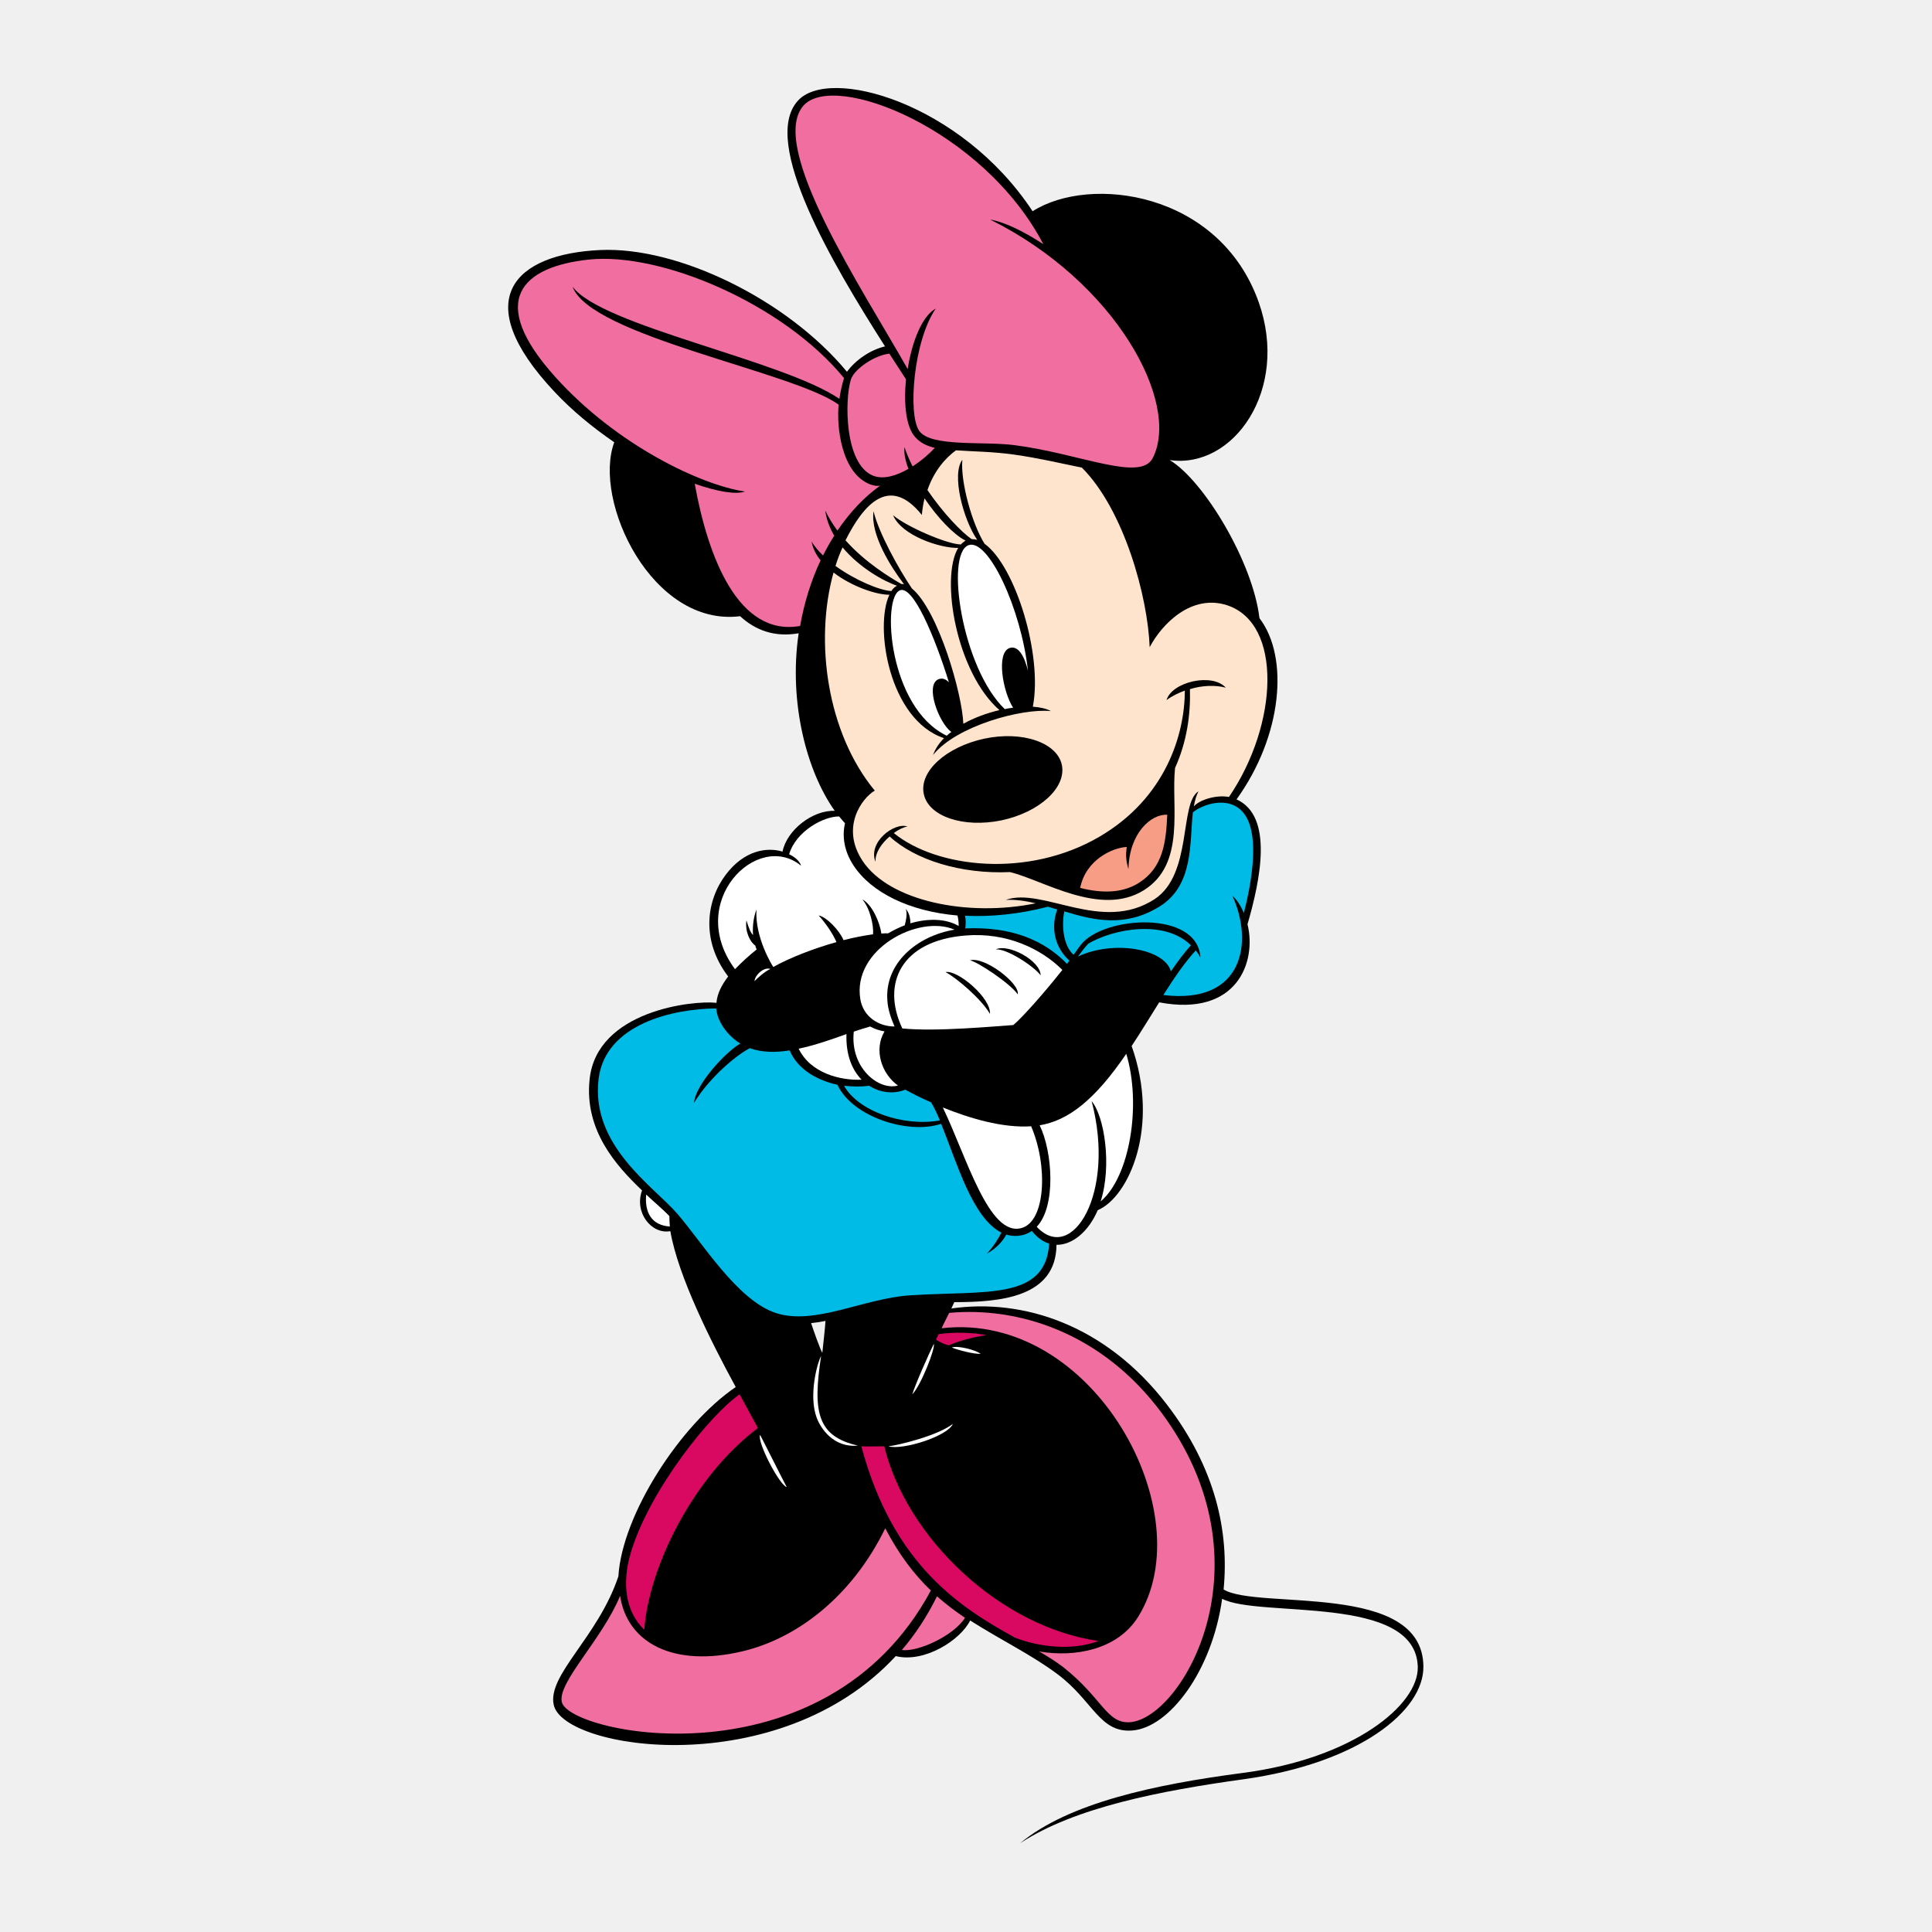
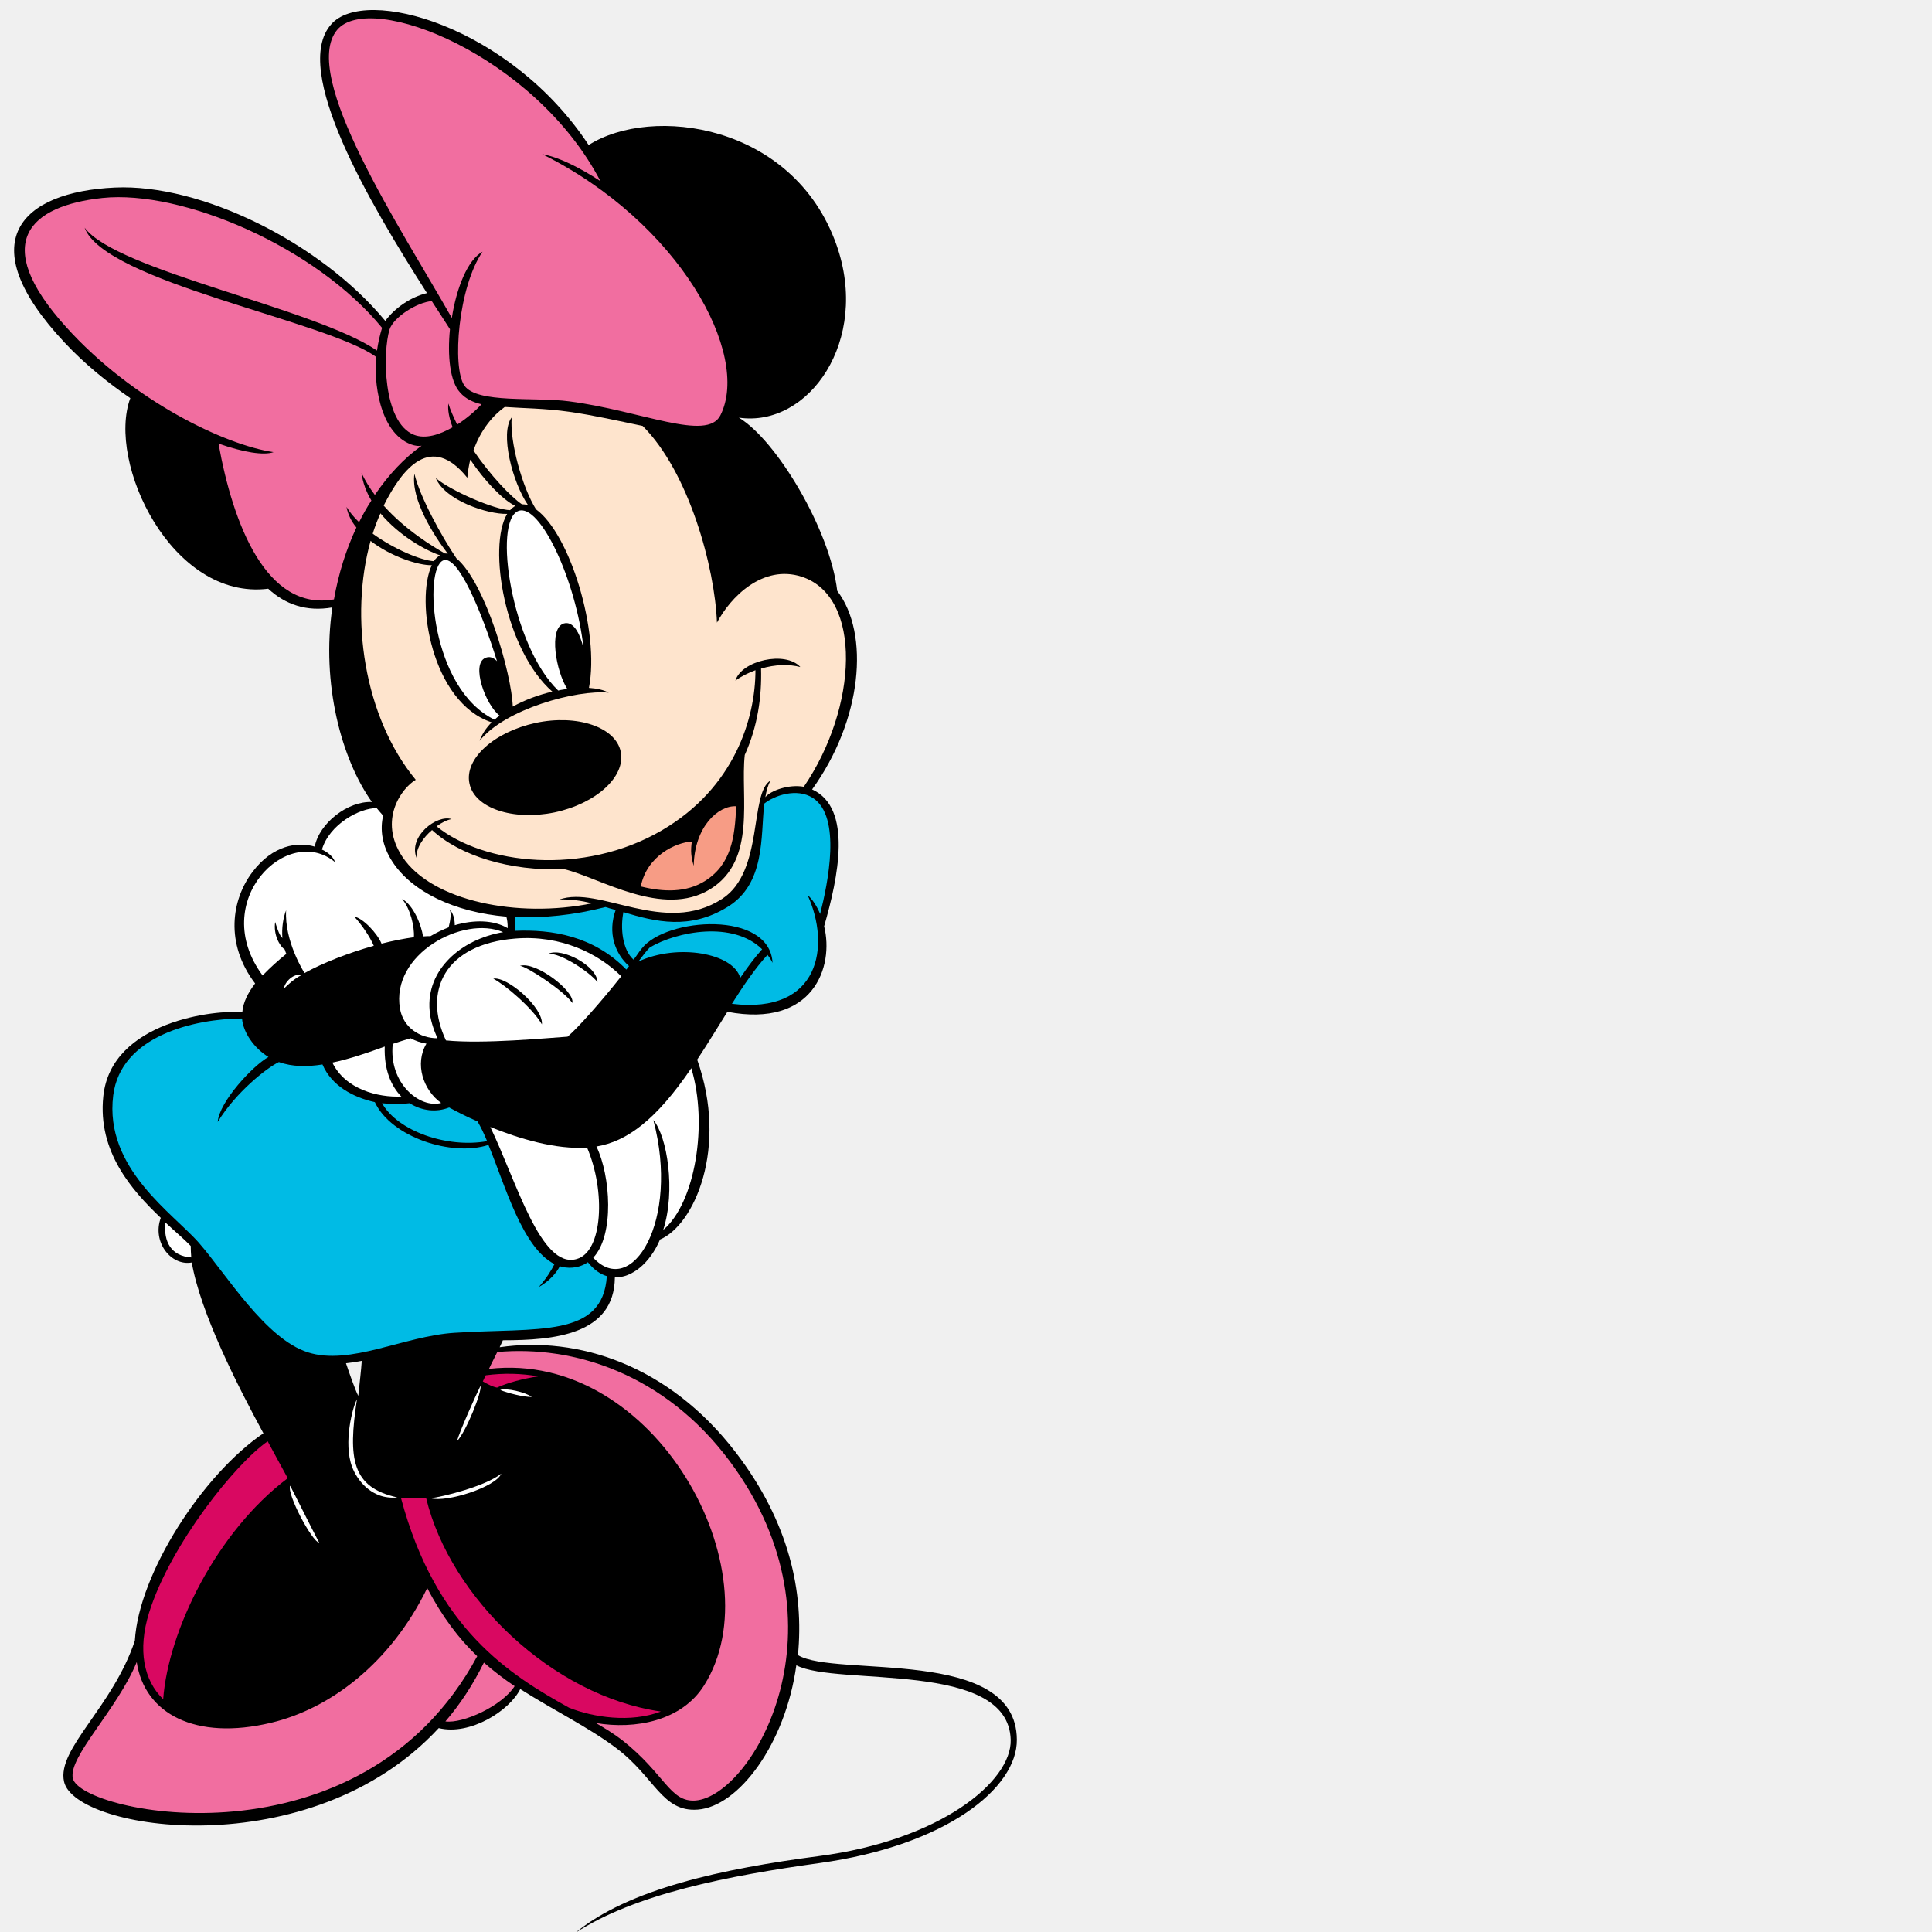
<svg xmlns="http://www.w3.org/2000/svg" version="1.0" id="Warstwa_1" x="0px" y="0px" viewBox="0 0 792 792" enable-background="new 0 0 792 792" xml:space="preserve">
-   <g>
-     <path d="M501.6,651.6c2.3-23.6-3.2-49.7-23.3-75.9c-25.2-32.8-59.1-43.5-88.3-39.3c0.4-0.9,0.8-1.8,1.2-2.6c19,0,41.7-2,41.9-23.5   c6.4,0.1,13.1-5.3,16.9-14.2c12.8-5.4,25.6-34.3,13.9-67.3c3.9-5.9,7.6-12,11.3-17.9c32.1,6.1,40-16.8,36.2-32   c5.2-18,10.8-44.3-4.5-51.2c18.7-25.9,21.7-58.2,9.4-74.3c-2.7-23-22.8-56.4-36.8-64.8c26.1,3.8,49.2-28.8,36.5-64.7   c-16.1-45.4-69.2-52.3-92.7-37.3c-29.3-44.5-83.8-59.8-96.4-45.1C312,58.5,341.1,108,362.8,142c-6,1.4-12.1,5.6-15.6,10.4   c-24.4-29.5-69.2-51.4-101.2-49.9c-34.9,1.6-54.4,20.1-18.7,58.1c7.4,7.9,15.9,14.8,24.5,20.7c-8.9,24.1,15.5,75.8,51.6,71.3   c6.4,5.9,14.3,8.7,24,7c-4.2,28.5,3.4,56.8,14.8,72.8c-9-0.4-19.7,7.9-21.4,16.7c-6.4-1.9-15.7-0.6-23.3,9.5   c-7.8,10.3-10.4,26.7,1,41.7c-2.6,3.4-4.5,7-4.8,10.8c-9.4-1.1-49.1,3.1-52,31.4c-2.2,20.8,10.8,35.3,21.5,45.5   c-3.3,9,3.8,18.1,11.6,16.7c3.2,18.6,16.9,45.7,26.8,63.9c-22.8,15.5-46.6,52.4-48.1,77.6c-8.3,24.9-29.2,40.4-26.5,52.7   c4,18.5,92.2,31.9,140.2-20c11.7,2.9,26.5-6.5,30.5-14.6c13.1,8.3,25.4,14.2,35.8,22c14.6,10.9,17.2,24.1,30.6,23.1   c15.2-1.1,32.8-24.4,36.9-54c15.3,8,79.4-2.1,80.2,27.9c0.4,15.6-26.4,37.6-71.8,43.5c-35.8,4.7-71.2,12.2-91.2,28.8   c22.4-14.7,57.6-21.5,91.5-26.2c47.5-6.6,74-28.1,73.8-46.2C583.3,648.1,515.7,660.1,501.6,651.6z M337.1,554.6   c-1-1.8-3.4-8.6-4.6-12.2c2-0.2,3.9-0.5,5.9-0.9C338.2,544.8,337.6,549.7,337.1,554.6z" />
-     <path fill="#F79C85" d="M466.9,361.9c-7.1,4.5-15.7,4.2-24.1,2.1c2.3-11.6,13.3-16.5,19.1-16.8c-0.5,3.5-0.3,5.7,0.7,9.1   c0.3-14.8,9.3-22.7,15.9-22.3C478,345.5,476.7,355.7,466.9,361.9z" />
-     <path fill="#FEE4CD" d="M393.9,223.2c-5.7-0.1-22.3-7.3-27.8-12c3.5,8.4,19.4,13.6,26.7,13.4c-7.4,12.3-0.8,51,16.9,66.5   c-5.1,1.2-10.3,3.1-14.8,5.6c-0.4-12.1-10.2-46.4-21.1-55.5c-5.4-8-13.6-22.8-15.7-31.6c-1.4,9.6,7.4,23.3,12.5,29.9   c-0.4-0.1-0.7-0.1-1.1-0.1c-4.5-2.6-14.7-8.7-22.9-17.9c7.2-14.3,17.8-27.2,31.3-10.4c0.2-2.4,0.6-4.7,1.1-6.8   c5.3,7.9,12.1,15,16.8,17.3C395.1,222.1,394.4,222.6,393.9,223.2z M367.7,240.1c-5.4-1.8-15.4-7.4-22.3-15.7   c-1.1,2.4-2.1,5-2.9,7.6c8,5.8,18,10,22.9,10.3C366,241.3,366.8,240.6,367.7,240.1z M503.8,326.7c-5.6-1-12.4,1.4-14.4,3.9   c0.4-2.4,1-4.5,1.9-6.2c-7.9,4.8-2.4,34-18,44.2c-21.6,14.1-45.8-5.1-61,0.3c4-0.2,8.1,0.4,12.3,1.4c-27.8,5.7-60-0.8-71-17.4   c-9.1-13.7-0.3-25.7,5-28.8c-19.5-23.6-24.8-61.1-16.9-89.4c7.5,5.8,17.8,9.2,22.9,9.1c-6.2,13.1-0.2,51.3,22.4,58.8   c-2.1,2.1-3.6,4.4-4.5,6.9c9.5-11.9,36.3-19.2,48.3-18c-1.8-1-4.4-1.6-7.4-1.8c4.1-21.1-7.1-57.6-19.8-66.8   c-5.1-8.1-9.9-25.3-9.1-34.4c-4.5,5.9,0.3,24.4,6.1,32.8c-0.8-0.2-1.6-0.3-2.3-0.3c-4.1-2.8-11.7-10.7-18.1-20.1   c2.7-7.9,7.5-13.3,11.7-16.3c6.8,0.5,15,0.5,24.1,1.8c9.2,1.3,18.8,3.5,27.5,5.3c17.3,17.3,27,52.8,27.8,73.6   c5-9.5,17.1-21.9,31.7-17.2C525.9,255.6,524,297.1,503.8,326.7z M378.7,325.5c1.9,9.2,16.2,14,31.8,10.8   c15.6-3.3,26.7-13.4,24.8-22.7c-1.9-9.2-16.2-14.1-31.8-10.8C387.8,306.2,376.7,316.3,378.7,325.5z M502.5,281.9   c-5.6-6.2-22.1-2.4-24.3,5.1c2.3-1.7,4.8-2.9,7.5-3.9c0,17.9-7.8,44-35,59.9c-29.4,17.2-66.8,12.8-84.3-1.5   c1.9-1.4,3.9-2.4,5.6-2.7c-5.5-1.8-16.3,6.5-13.1,14.5c-0.2-3.7,2.5-7.6,5.8-10.4c10.4,9.6,29.2,15.5,49.3,14.6   c13.5,3.2,37,18.5,54.8,7.5c17.5-10.8,11.2-34.5,12.9-50.2c4.8-10.6,6.4-21.7,6.1-32.3C493,280.9,498.4,280.8,502.5,281.9z" />
-     <path fill="#D90861" d="M353.1,592.9c3.3,0.1,6,0,9.4,0c9,37.2,47.2,74,87.8,79.8c-11.3,4.3-25.2,2.2-34.3-1.4   C394,659.1,366.2,641.9,353.1,592.9z M404.4,547.3c-6.2-1.1-12.8-1.3-19.6-0.4c-0.5,1-0.9,1.8-1.1,2.3c2.1,1.2,3.7,2,5.3,2.3   C393,549.7,398.5,548.2,404.4,547.3z M258.8,635.8c-4.3,13.9-2,25.2,5.3,32.3c1.9-25.7,20-62.7,46.6-82.7c-1.7-3.2-4.4-8-7.5-13.8   C291.4,579.7,266.8,610.1,258.8,635.8z" />
-     <path fill="#F16EA0" d="M230.3,697.7c-1.8-8,16.6-25.7,23.9-43.5c2.9,19.3,21.9,29.5,50.3,22.7c21.9-5.2,44.6-22.1,58.4-50.4   c5.6,10.8,11.9,19,18.7,25.5C338.2,732.6,233.2,711,230.3,697.7z M395.6,663.2c-3.9-2.6-7.7-5.5-11.5-8.8   c-4.1,8.3-8.9,15.6-14.4,22C376.3,677.3,390.9,670.6,395.6,663.2z M476.2,579.2c-24.5-33-58.8-43.6-87.1-41c-1,2.1-2.2,4.3-3.1,6.3   c62.3-7.2,107.2,76,80.5,118.4c-8.4,13.4-25.9,16.6-40.5,14.1c3.6,2.1,6.8,4.1,9.7,6.3c16.3,12.8,17.9,23.4,27.6,22.7   C484.7,704.2,521.8,640.7,476.2,579.2z" />
-     <path fill="#F16EA0" d="M329.2,43.5c12.4-14.8,74,9.6,98.5,56.6c-7.8-5.1-15.6-9-21.8-10.1c51.5,25.6,78.1,75,66.7,97.7   c-5,10-29.6-1.7-56.6-5.2c-12.7-1.7-34.5,0.9-39.2-5.9c-4.7-6.8-2.3-36.9,6.8-50.1c-5.6,3-9.8,13.7-11.5,24.8   C353.4,118.3,315,60.5,329.2,43.5z M348.8,155.6c-2.6,8.5-2.6,34.7,9.1,39.4c4.3,1.7,9.6,0,14.5-2.8c-1.3-3.4-1.9-6.5-1.6-8.9   c0.8,2.6,2,5.2,3.3,7.9c3.7-2.4,6.9-5.2,9.1-7.6c-3.3-0.8-6-2.1-8-4.4c-3.8-4.1-4.8-13.7-3.8-23.7c-2.1-3.3-4.4-6.8-6.8-10.5   C359.1,145.4,350.3,151,348.8,155.6z M356.8,198.6c-12.1-4.6-13.9-24.2-13-32.7c-18.3-13.5-101.8-28.1-109.1-48.4   c11.8,16.1,86.1,30.1,109.4,46c0.4-2.9,1.1-5.9,1.9-8.5c-24.9-30.4-74.9-51.7-104.6-48.6c-27.1,2.9-42.3,16.5-13.7,48.2   c25.1,27.9,59.8,44.3,77.7,46.9c-3.7,1.3-11.2,0.1-20.6-3.2c5.4,30.1,17.9,62.8,43.2,58.3c1.7-9.7,4.6-18.8,8.4-26.9   c-1.9-2.3-3.2-4.9-3.7-7.7c1.2,2,2.8,3.9,4.7,5.7c1.4-2.8,2.9-5.5,4.6-8.1c-1.9-3.2-3.2-6.6-3.7-10.3c1.4,2.9,3.1,5.7,5,8.2   c5.1-7.5,11-13.8,17.5-18.4C359.7,199.3,358.5,199.2,356.8,198.6z" />
-     <path fill="#00BBE5" d="M438.4,393.8c-0.3,0.4-0.7,0.9-1,1.3c-12.3-12.6-27.9-15.1-41.7-14.5c0.2-1.6,0.3-3.5-0.1-5.2   c10.5,0.5,22-0.6,34-3.7c1.3,0.4,2.5,0.8,3.8,1.1C430.3,381.4,433.2,389.2,438.4,393.8z M488.2,387.5c-10.9-10.7-31.8-6.7-42-0.7   c-1.2,1.2-2.6,3-4.3,5.3c14.8-6.9,35.6-3.1,38.1,6.1C482.8,394.1,485.5,390.5,488.2,387.5z M346,445.1   c5.8,10.4,24.3,16.9,39.3,14.2c-1.2-2.9-2.4-5.4-3.6-7.4c-4.4-1.9-8-3.8-10.6-5.2c-4.8,1.9-10.2,1.3-14.8-1.6   C353.2,445.5,349.7,445.5,346,445.1z M507.2,330.9c-6-3.9-14.5-0.9-18.2,2.1c-1.4,12.3,0.5,30-13.8,38.7c-14,8.6-26.8,5.6-38.9,1.9   c-1.2,5.9-0.4,14.1,3.8,17.8c1.1-1.4,2-2.9,3-4.1c9.1-11.8,48-14.4,49,5.3c-0.5-1.1-1.2-2.1-1.9-3c-4.5,4.9-8.9,11.3-13.3,18.3   c32.9,4,37-21.7,28.3-40.7c1.9,1.7,3.5,4.2,4.7,7.1C512.8,362.9,518,337.9,507.2,330.9z M423,504.6c-3.8,2.6-8,2.3-10.5,1.5   c-1.2,2.4-3.8,5.5-7.9,7.8c2.9-3.2,4.8-6.4,5.9-8.6c-12-6.1-18.3-29-24.7-44.6c-13.7,4.5-36.4-2.9-42.5-16   c-8.1-1.8-16.2-6.1-19.6-14.1c-5.7,0.9-11.3,0.9-16.3-0.9c-4.6,2.2-16.1,11.3-22.9,22.4c0.6-7.6,13.2-21.1,19-24.3   c-5.4-3.3-9.5-9.2-9.9-14.4c-17.7,0.1-45.4,6.4-48.2,28.8c-3.4,27.4,22.5,44.1,32.2,55.3c10.2,11.7,24.7,35.7,40.6,40.8   c15.9,5.1,36-6.1,54.9-7.3c31.2-2,55.5,2.1,57-21.2C427.7,509.1,425.2,507.4,423,504.6z" />
-     <g>
-       <path fill="#FFFFFF" d="M461.7,432c-13.2,19.4-24.1,27.4-35.5,29.3c5.3,10.9,6.8,33.2-1.2,41.6c14.4,15.5,32.5-13.7,22.5-51.5    c5.2,6.1,8.4,26.4,3.7,41.1C463.2,482.4,468,452.8,461.7,432z" />
-       <path fill="#FFFFFF" d="M422.7,461.7c-11.7,0.8-25.3-3.3-36.2-7.7c9.7,20.1,18.9,53.3,32.3,49.4    C428.6,500.7,429.7,478,422.7,461.7z" />
-       <path fill="#FFFFFF" d="M327.4,429.9c4.9,10.1,17.2,13.1,25.8,12.7c-3.9-4-6.5-10.2-6.2-18.7C340.9,426.1,334.1,428.5,327.4,429.9    z" />
-       <path fill="#FFFFFF" d="M391.3,381.1c-14.9-6.4-42.1,8.2-38.6,28.6c1.2,7.1,7.5,11.1,14,11.1c-1.6-3.7-2.7-7.2-2.9-10.3    C362.4,395.1,375.7,383.7,391.3,381.1z" />
-       <path fill="#FFFFFF" d="M350,422.9c2.4-0.8,4.6-1.5,6.7-2.1c1.8,1,3.9,1.7,5.9,2c-4.5,7.6-1.2,17.4,5.5,22.2    C360.2,447.2,348.4,437.7,350,422.9z" />
-       <path fill="#FFFFFF" d="M421.4,275c-1.4-5.9-3.9-10.4-7.4-9.4c-5.8,1.8-2.9,18,1.3,24.5c-1.1,0.2-2.3,0.3-3.4,0.6    c-17.5-16.8-24.5-63.5-14.9-67.2C405,220.5,418.6,249.3,421.4,275z" />
-       <path fill="#FFFFFF" d="M388.1,301.6c-23.9-11.5-26.7-56.6-19.2-59.6c5.4-2.2,14.3,19,20.1,37.7c-1.4-1.4-2.8-1.9-4.4-1.2    c-5.4,2.4,0.1,17.6,5.4,21.6C389.3,300.5,388.7,301,388.1,301.6z" />
-       <path fill="#FFFFFF" d="M328.4,354.9c-0.5-1.7-2.3-3.5-4.9-4.7c2.8-9.5,14.2-15.6,20.5-15.5c0.8,1,1.6,1.9,2.4,2.8    c-1.2,5.1-0.5,11.2,3.5,17.3c7.3,11.1,22.9,18.8,42.6,20.5c0.3,1.1,0.5,2.4,0.5,4.3c-5.3-3.1-12.6-3.2-19.8-1.1    c0-2.1-0.5-4.4-1.9-5.9c0.7,1.7,0.2,4.4-0.4,6.7c-2.3,0.9-4.6,2-6.8,3.3c-0.9,0-1.8,0-2.8,0.1c-0.5-4.1-3.6-11.8-7.8-14    c3.1,3.6,4.7,10.5,4.4,14.3c-3.6,0.5-7.8,1.3-12.1,2.4c-1.6-3.9-7-9.6-10.2-10.1c2.7,2.9,5.8,7.4,7.3,10.9    c-9.3,2.6-19.1,6.4-25.9,10.2c-0.3-0.4-7.6-12-6.9-23.5c-1.1,2.8-1.7,6.6-1.4,10.4c-1-1-1.7-2.7-2.7-6c-0.7,4.5,1.5,8.9,3.6,10.3    c0.2,0.6,0.3,1.1,0.6,1.6c-3,2.4-6.1,5.2-8.9,8.1C280.8,369.6,310.6,340.2,328.4,354.9z" />
-       <path fill="#FFFFFF" d="M264.9,489.7c3.5,3.3,6.9,6.1,9.5,8.8c0,1.4,0.1,2.8,0.2,4.3C267.1,502.3,264.2,497,264.9,489.7z" />
-       <path fill="#FFFFFF" d="M395.8,383.5c-26.4,2.1-34.6,19.7-25.9,38.1c13.8,1.4,38-0.9,45.5-1.4c3.7-3.1,12.6-13.1,20.1-22.6    C426.9,389,412.7,382.1,395.8,383.5z M405.8,415.6c-3.5-6.1-13.9-14.9-18.2-17.1C392.7,397.5,406.4,409.3,405.8,415.6z     M417.2,407.6c-3.3-4.7-17.1-13.7-19.6-13.9C403.5,391.9,418.2,403.2,417.2,407.6z M408.2,389.2c5-2.5,18.3,4.5,18.4,10.6    C423.7,396,412.7,388.8,408.2,389.2z" />
-       <path fill="#FFFFFF" d="M311.6,588.2c1.9,3.6,7.7,15.3,10.9,21.4C319.7,609,310.3,591.3,311.6,588.2z" />
-       <path fill="#FFFFFF" d="M334.8,581.2c1.6,4.3,6.9,12.4,16.9,11.4c-17-3.8-18.5-14.3-15.1-36.7C335,558.7,331.4,572.2,334.8,581.2z    " />
-       <path fill="#FFFFFF" d="M364.2,592.9c4.3-0.5,20.3-4.4,26.4-9.2C388.6,588.7,370.1,594.6,364.2,592.9z" />
-       <path fill="#FFFFFF" d="M382.8,550.9c-1.8,3.6-7.7,16.8-8.8,20.7C377.6,567.8,383.5,552.7,382.8,550.9z" />
-       <path fill="#FFFFFF" d="M390.2,552.4c2.7,1.1,8.8,2.7,11.8,2.6C399.9,553.3,392.4,551.5,390.2,552.4z" />
-       <path fill="#FFFFFF" d="M315.8,397.2c-2.5,1.2-5.1,3.6-6.5,5C309.5,399.7,313.1,396.3,315.8,397.2z" />
+   <defs id="defs55" />
+   <g id="g50" transform="matrix(1.095644,0,0,1.095644,-222.4675,-35.42307)">
+     <path d="m 501.6,651.6 c 2.3,-23.6 -3.2,-49.7 -23.3,-75.9 -25.2,-32.8 -59.1,-43.5 -88.3,-39.3 0.4,-0.9 0.8,-1.8 1.2,-2.6 19,0 41.7,-2 41.9,-23.5 6.4,0.1 13.1,-5.3 16.9,-14.2 12.8,-5.4 25.6,-34.3 13.9,-67.3 3.9,-5.9 7.6,-12 11.3,-17.9 32.1,6.1 40,-16.8 36.2,-32 5.2,-18 10.8,-44.3 -4.5,-51.2 18.7,-25.9 21.7,-58.2 9.4,-74.3 -2.7,-23 -22.8,-56.4 -36.8,-64.8 26.1,3.8 49.2,-28.8 36.5,-64.7 C 499.9,78.5 446.8,71.6 423.3,86.6 394,42.1 339.5,26.8 326.9,41.5 312,58.5 341.1,108 362.8,142 c -6,1.4 -12.1,5.6 -15.6,10.4 C 322.8,122.9 278,101 246,102.5 c -34.9,1.6 -54.4,20.1 -18.7,58.1 7.4,7.9 15.9,14.8 24.5,20.7 -8.9,24.1 15.5,75.8 51.6,71.3 6.4,5.9 14.3,8.7 24,7 -4.2,28.5 3.4,56.8 14.8,72.8 -9,-0.4 -19.7,7.9 -21.4,16.7 -6.4,-1.9 -15.7,-0.6 -23.3,9.5 -7.8,10.3 -10.4,26.7 1,41.7 -2.6,3.4 -4.5,7 -4.8,10.8 -9.4,-1.1 -49.1,3.1 -52,31.4 -2.2,20.8 10.8,35.3 21.5,45.5 -3.3,9 3.8,18.1 11.6,16.7 3.2,18.6 16.9,45.7 26.8,63.9 -22.8,15.5 -46.6,52.4 -48.1,77.6 -8.3,24.9 -29.2,40.4 -26.5,52.7 4,18.5 92.2,31.9 140.2,-20 11.7,2.9 26.5,-6.5 30.5,-14.6 13.1,8.3 25.4,14.2 35.8,22 14.6,10.9 17.2,24.1 30.6,23.1 15.2,-1.1 32.8,-24.4 36.9,-54 15.3,8 79.4,-2.1 80.2,27.9 0.4,15.6 -26.4,37.6 -71.8,43.5 -35.8,4.7 -71.2,12.2 -91.2,28.8 22.4,-14.7 57.6,-21.5 91.5,-26.2 47.5,-6.6 74,-28.1 73.8,-46.2 -0.2,-35.1 -67.8,-23.1 -81.9,-31.6 z m -164.5,-97 c -1,-1.8 -3.4,-8.6 -4.6,-12.2 2,-0.2 3.9,-0.5 5.9,-0.9 -0.2,3.3 -0.8,8.2 -1.3,13.1 z" id="path2" />
+     <path d="m 466.9,361.9 c -7.1,4.5 -15.7,4.2 -24.1,2.1 2.3,-11.6 13.3,-16.5 19.1,-16.8 -0.5,3.5 -0.3,5.7 0.7,9.1 0.3,-14.8 9.3,-22.7 15.9,-22.3 -0.5,11.5 -1.8,21.7 -11.6,27.9 z" id="path4" style="fill:#f79c85" />
+     <path d="m 393.9,223.2 c -5.7,-0.1 -22.3,-7.3 -27.8,-12 3.5,8.4 19.4,13.6 26.7,13.4 -7.4,12.3 -0.8,51 16.9,66.5 -5.1,1.2 -10.3,3.1 -14.8,5.6 -0.4,-12.1 -10.2,-46.4 -21.1,-55.5 -5.4,-8 -13.6,-22.8 -15.7,-31.6 -1.4,9.6 7.4,23.3 12.5,29.9 -0.4,-0.1 -0.7,-0.1 -1.1,-0.1 -4.5,-2.6 -14.7,-8.7 -22.9,-17.9 7.2,-14.3 17.8,-27.2 31.3,-10.4 0.2,-2.4 0.6,-4.7 1.1,-6.8 5.3,7.9 12.1,15 16.8,17.3 -0.7,0.5 -1.4,1 -1.9,1.6 z m -26.2,16.9 c -5.4,-1.8 -15.4,-7.4 -22.3,-15.7 -1.1,2.4 -2.1,5 -2.9,7.6 8,5.8 18,10 22.9,10.3 0.6,-1 1.4,-1.7 2.3,-2.2 z m 136.1,86.6 c -5.6,-1 -12.4,1.4 -14.4,3.9 0.4,-2.4 1,-4.5 1.9,-6.2 -7.9,4.8 -2.4,34 -18,44.2 -21.6,14.1 -45.8,-5.1 -61,0.3 4,-0.2 8.1,0.4 12.3,1.4 -27.8,5.7 -60,-0.8 -71,-17.4 -9.1,-13.7 -0.3,-25.7 5,-28.8 -19.5,-23.6 -24.8,-61.1 -16.9,-89.4 7.5,5.8 17.8,9.2 22.9,9.1 -6.2,13.1 -0.2,51.3 22.4,58.8 -2.1,2.1 -3.6,4.4 -4.5,6.9 9.5,-11.9 36.3,-19.2 48.3,-18 -1.8,-1 -4.4,-1.6 -7.4,-1.8 4.1,-21.1 -7.1,-57.6 -19.8,-66.8 -5.1,-8.1 -9.9,-25.3 -9.1,-34.4 -4.5,5.9 0.3,24.4 6.1,32.8 -0.8,-0.2 -1.6,-0.3 -2.3,-0.3 -4.1,-2.8 -11.7,-10.7 -18.1,-20.1 2.7,-7.9 7.5,-13.3 11.7,-16.3 6.8,0.5 15,0.5 24.1,1.8 9.2,1.3 18.8,3.5 27.5,5.3 17.3,17.3 27,52.8 27.8,73.6 5,-9.5 17.1,-21.9 31.7,-17.2 22.9,7.5 21,49 0.8,78.6 z m -125.1,-1.2 c 1.9,9.2 16.2,14 31.8,10.8 15.6,-3.3 26.7,-13.4 24.8,-22.7 -1.9,-9.2 -16.2,-14.1 -31.8,-10.8 -15.7,3.4 -26.8,13.5 -24.8,22.7 z m 123.8,-43.6 c -5.6,-6.2 -22.1,-2.4 -24.3,5.1 2.3,-1.7 4.8,-2.9 7.5,-3.9 0,17.9 -7.8,44 -35,59.9 -29.4,17.2 -66.8,12.8 -84.3,-1.5 1.9,-1.4 3.9,-2.4 5.6,-2.7 -5.5,-1.8 -16.3,6.5 -13.1,14.5 -0.2,-3.7 2.5,-7.6 5.8,-10.4 10.4,9.6 29.2,15.5 49.3,14.6 13.5,3.2 37,18.5 54.8,7.5 17.5,-10.8 11.2,-34.5 12.9,-50.2 4.8,-10.6 6.4,-21.7 6.1,-32.3 5.2,-1.6 10.6,-1.7 14.7,-0.6 z" id="path6" style="fill:#fee4cd" />
+     <path d="m 353.1,592.9 c 3.3,0.1 6,0 9.4,0 9,37.2 47.2,74 87.8,79.8 -11.3,4.3 -25.2,2.2 -34.3,-1.4 -22,-12.2 -49.8,-29.4 -62.9,-78.4 z m 51.3,-45.6 c -6.2,-1.1 -12.8,-1.3 -19.6,-0.4 -0.5,1 -0.9,1.8 -1.1,2.3 2.1,1.2 3.7,2 5.3,2.3 4,-1.8 9.5,-3.3 15.4,-4.2 z m -145.6,88.5 c -4.3,13.9 -2,25.2 5.3,32.3 1.9,-25.7 20,-62.7 46.6,-82.7 -1.7,-3.2 -4.4,-8 -7.5,-13.8 -11.8,8.1 -36.4,38.5 -44.4,64.2 z" id="path8" style="fill:#d90861" />
+     <path d="m 230.3,697.7 c -1.8,-8 16.6,-25.7 23.9,-43.5 2.9,19.3 21.9,29.5 50.3,22.7 21.9,-5.2 44.6,-22.1 58.4,-50.4 5.6,10.8 11.9,19 18.7,25.5 -43.4,80.6 -148.4,59 -151.3,45.7 z m 165.3,-34.5 c -3.9,-2.6 -7.7,-5.5 -11.5,-8.8 -4.1,8.3 -8.9,15.6 -14.4,22 6.6,0.9 21.2,-5.8 25.9,-13.2 z m 80.6,-84 c -24.5,-33 -58.8,-43.6 -87.1,-41 -1,2.1 -2.2,4.3 -3.1,6.3 62.3,-7.2 107.2,76 80.5,118.4 -8.4,13.4 -25.9,16.6 -40.5,14.1 3.6,2.1 6.8,4.1 9.7,6.3 16.3,12.8 17.9,23.4 27.6,22.7 21.4,-1.8 58.5,-65.3 12.9,-126.8 z" id="path10" style="fill:#f16ea0" />
+     <path d="m 329.2,43.5 c 12.4,-14.8 74,9.6 98.5,56.6 -7.8,-5.1 -15.6,-9 -21.8,-10.1 51.5,25.6 78.1,75 66.7,97.7 -5,10 -29.6,-1.7 -56.6,-5.2 -12.7,-1.7 -34.5,0.9 -39.2,-5.9 -4.7,-6.8 -2.3,-36.9 6.8,-50.1 -5.6,3 -9.8,13.7 -11.5,24.8 C 353.4,118.3 315,60.5 329.2,43.5 Z m 19.6,112.1 c -2.6,8.5 -2.6,34.7 9.1,39.4 4.3,1.7 9.6,0 14.5,-2.8 -1.3,-3.4 -1.9,-6.5 -1.6,-8.9 0.8,2.6 2,5.2 3.3,7.9 3.7,-2.4 6.9,-5.2 9.1,-7.6 -3.3,-0.8 -6,-2.1 -8,-4.4 -3.8,-4.1 -4.8,-13.7 -3.8,-23.7 -2.1,-3.3 -4.4,-6.8 -6.8,-10.5 -5.5,0.4 -14.3,6 -15.8,10.6 z m 8,43 C 344.7,194 342.9,174.4 343.8,165.9 325.5,152.4 242,137.8 234.7,117.5 c 11.8,16.1 86.1,30.1 109.4,46 0.4,-2.9 1.1,-5.9 1.9,-8.5 -24.9,-30.4 -74.9,-51.7 -104.6,-48.6 -27.1,2.9 -42.3,16.5 -13.7,48.2 25.1,27.9 59.8,44.3 77.7,46.9 -3.7,1.3 -11.2,0.1 -20.6,-3.2 5.4,30.1 17.9,62.8 43.2,58.3 1.7,-9.7 4.6,-18.8 8.4,-26.9 -1.9,-2.3 -3.2,-4.9 -3.7,-7.7 1.2,2 2.8,3.9 4.7,5.7 1.4,-2.8 2.9,-5.5 4.6,-8.1 -1.9,-3.2 -3.2,-6.6 -3.7,-10.3 1.4,2.9 3.1,5.7 5,8.2 5.1,-7.5 11,-13.8 17.5,-18.4 -1.1,0.2 -2.3,0.1 -4,-0.5 z" id="path12" style="fill:#f16ea0" />
+     <path d="m 438.4,393.8 c -0.3,0.4 -0.7,0.9 -1,1.3 -12.3,-12.6 -27.9,-15.1 -41.7,-14.5 0.2,-1.6 0.3,-3.5 -0.1,-5.2 10.5,0.5 22,-0.6 34,-3.7 1.3,0.4 2.5,0.8 3.8,1.1 -3.1,8.6 -0.2,16.4 5,21 z m 49.8,-6.3 c -10.9,-10.7 -31.8,-6.7 -42,-0.7 -1.2,1.2 -2.6,3 -4.3,5.3 14.8,-6.9 35.6,-3.1 38.1,6.1 2.8,-4.1 5.5,-7.7 8.2,-10.7 z M 346,445.1 c 5.8,10.4 24.3,16.9 39.3,14.2 -1.2,-2.9 -2.4,-5.4 -3.6,-7.4 -4.4,-1.9 -8,-3.8 -10.6,-5.2 -4.8,1.9 -10.2,1.3 -14.8,-1.6 -3.1,0.4 -6.6,0.4 -10.3,0 z M 507.2,330.9 c -6,-3.9 -14.5,-0.9 -18.2,2.1 -1.4,12.3 0.5,30 -13.8,38.7 -14,8.6 -26.8,5.6 -38.9,1.9 -1.2,5.9 -0.4,14.1 3.8,17.8 1.1,-1.4 2,-2.9 3,-4.1 9.1,-11.8 48,-14.4 49,5.3 -0.5,-1.1 -1.2,-2.1 -1.9,-3 -4.5,4.9 -8.9,11.3 -13.3,18.3 32.9,4 37,-21.7 28.3,-40.7 1.9,1.7 3.5,4.2 4.7,7.1 2.9,-11.4 8.1,-36.4 -2.7,-43.4 z M 423,504.6 c -3.8,2.6 -8,2.3 -10.5,1.5 -1.2,2.4 -3.8,5.5 -7.9,7.8 2.9,-3.2 4.8,-6.4 5.9,-8.6 -12,-6.1 -18.3,-29 -24.7,-44.6 -13.7,4.5 -36.4,-2.9 -42.5,-16 -8.1,-1.8 -16.2,-6.1 -19.6,-14.1 -5.7,0.9 -11.3,0.9 -16.3,-0.9 -4.6,2.2 -16.1,11.3 -22.9,22.4 0.6,-7.6 13.2,-21.1 19,-24.3 -5.4,-3.3 -9.5,-9.2 -9.9,-14.4 -17.7,0.1 -45.4,6.4 -48.2,28.8 -3.4,27.4 22.5,44.1 32.2,55.3 10.2,11.7 24.7,35.7 40.6,40.8 15.9,5.1 36,-6.1 54.9,-7.3 31.2,-2 55.5,2.1 57,-21.2 -2.4,-0.7 -4.9,-2.4 -7.1,-5.2 z" id="path14" style="fill:#00bbe5" />
+     <g id="g48">
+       <path d="m 461.7,432 c -13.2,19.4 -24.1,27.4 -35.5,29.3 5.3,10.9 6.8,33.2 -1.2,41.6 14.4,15.5 32.5,-13.7 22.5,-51.5 5.2,6.1 8.4,26.4 3.7,41.1 12,-10.1 16.8,-39.7 10.5,-60.5 z" id="path16" style="fill:#ffffff" />
+       <path d="m 422.7,461.7 c -11.7,0.8 -25.3,-3.3 -36.2,-7.7 9.7,20.1 18.9,53.3 32.3,49.4 9.8,-2.7 10.9,-25.4 3.9,-41.7 z" id="path18" style="fill:#ffffff" />
+       <path d="m 327.4,429.9 c 4.9,10.1 17.2,13.1 25.8,12.7 -3.9,-4 -6.5,-10.2 -6.2,-18.7 -6.1,2.2 -12.9,4.6 -19.6,6 z" id="path20" style="fill:#ffffff" />
+       <path d="m 391.3,381.1 c -14.9,-6.4 -42.1,8.2 -38.6,28.6 1.2,7.1 7.5,11.1 14,11.1 -1.6,-3.7 -2.7,-7.2 -2.9,-10.3 -1.4,-15.4 11.9,-26.8 27.5,-29.4 z" id="path22" style="fill:#ffffff" />
+       <path d="m 350,422.9 c 2.4,-0.8 4.6,-1.5 6.7,-2.1 1.8,1 3.9,1.7 5.9,2 -4.5,7.6 -1.2,17.4 5.5,22.2 -7.9,2.2 -19.7,-7.3 -18.1,-22.1 z" id="path24" style="fill:#ffffff" />
+       <path d="m 421.4,275 c -1.4,-5.9 -3.9,-10.4 -7.4,-9.4 -5.8,1.8 -2.9,18 1.3,24.5 -1.1,0.2 -2.3,0.3 -3.4,0.6 -17.5,-16.8 -24.5,-63.5 -14.9,-67.2 8,-3 21.6,25.8 24.4,51.5 z" id="path26" style="fill:#ffffff" />
+       <path d="M 388.1,301.6 C 364.2,290.1 361.4,245 368.9,242 c 5.4,-2.2 14.3,19 20.1,37.7 -1.4,-1.4 -2.8,-1.9 -4.4,-1.2 -5.4,2.4 0.1,17.6 5.4,21.6 -0.7,0.4 -1.3,0.9 -1.9,1.5 z" id="path28" style="fill:#ffffff" />
+       <path d="m 328.4,354.9 c -0.5,-1.7 -2.3,-3.5 -4.9,-4.7 2.8,-9.5 14.2,-15.6 20.5,-15.5 0.8,1 1.6,1.9 2.4,2.8 -1.2,5.1 -0.5,11.2 3.5,17.3 7.3,11.1 22.9,18.8 42.6,20.5 0.3,1.1 0.5,2.4 0.5,4.3 -5.3,-3.1 -12.6,-3.2 -19.8,-1.1 0,-2.1 -0.5,-4.4 -1.9,-5.9 0.7,1.7 0.2,4.4 -0.4,6.7 -2.3,0.9 -4.6,2 -6.8,3.3 -0.9,0 -1.8,0 -2.8,0.1 -0.5,-4.1 -3.6,-11.8 -7.8,-14 3.1,3.6 4.7,10.5 4.4,14.3 -3.6,0.5 -7.8,1.3 -12.1,2.4 -1.6,-3.9 -7,-9.6 -10.2,-10.1 2.7,2.9 5.8,7.4 7.3,10.9 -9.3,2.6 -19.1,6.4 -25.9,10.2 -0.3,-0.4 -7.6,-12 -6.9,-23.5 -1.1,2.8 -1.7,6.6 -1.4,10.4 -1,-1 -1.7,-2.7 -2.7,-6 -0.7,4.5 1.5,8.9 3.6,10.3 0.2,0.6 0.3,1.1 0.6,1.6 -3,2.4 -6.1,5.2 -8.9,8.1 -20.5,-27.7 9.3,-57.1 27.1,-42.4 z" id="path30" style="fill:#ffffff" />
+       <path d="m 264.9,489.7 c 3.5,3.3 6.9,6.1 9.5,8.8 0,1.4 0.1,2.8 0.2,4.3 -7.5,-0.5 -10.4,-5.8 -9.7,-13.1 z" id="path32" style="fill:#ffffff" />
+       <path d="m 395.8,383.5 c -26.4,2.1 -34.6,19.7 -25.9,38.1 13.8,1.4 38,-0.9 45.5,-1.4 3.7,-3.1 12.6,-13.1 20.1,-22.6 -8.6,-8.6 -22.8,-15.5 -39.7,-14.1 z m 10,32.1 c -3.5,-6.1 -13.9,-14.9 -18.2,-17.1 5.1,-1 18.8,10.8 18.2,17.1 z m 11.4,-8 c -3.3,-4.7 -17.1,-13.7 -19.6,-13.9 5.9,-1.8 20.6,9.5 19.6,13.9 z m -9,-18.4 c 5,-2.5 18.3,4.5 18.4,10.6 -2.9,-3.8 -13.9,-11 -18.4,-10.6 z" id="path34" style="fill:#ffffff" />
+       <path d="m 311.6,588.2 c 1.9,3.6 7.7,15.3 10.9,21.4 -2.8,-0.6 -12.2,-18.3 -10.9,-21.4 z" id="path36" style="fill:#ffffff" />
+       <path d="m 334.8,581.2 c 1.6,4.3 6.9,12.4 16.9,11.4 -17,-3.8 -18.5,-14.3 -15.1,-36.7 -1.6,2.8 -5.2,16.3 -1.8,25.3 z" id="path38" style="fill:#ffffff" />
+       <path d="m 364.2,592.9 c 4.3,-0.5 20.3,-4.4 26.4,-9.2 -2,5 -20.5,10.9 -26.4,9.2 z" id="path40" style="fill:#ffffff" />
+       <path d="m 382.8,550.9 c -1.8,3.6 -7.7,16.8 -8.8,20.7 3.6,-3.8 9.5,-18.9 8.8,-20.7 z" id="path42" style="fill:#ffffff" />
+       <path d="m 390.2,552.4 c 2.7,1.1 8.8,2.7 11.8,2.6 -2.1,-1.7 -9.6,-3.5 -11.8,-2.6 z" id="path44" style="fill:#ffffff" />
+       <path d="m 315.8,397.2 c -2.5,1.2 -5.1,3.6 -6.5,5 0.2,-2.5 3.8,-5.9 6.5,-5 z" id="path46" style="fill:#ffffff" />
    </g>
  </g>
</svg>
